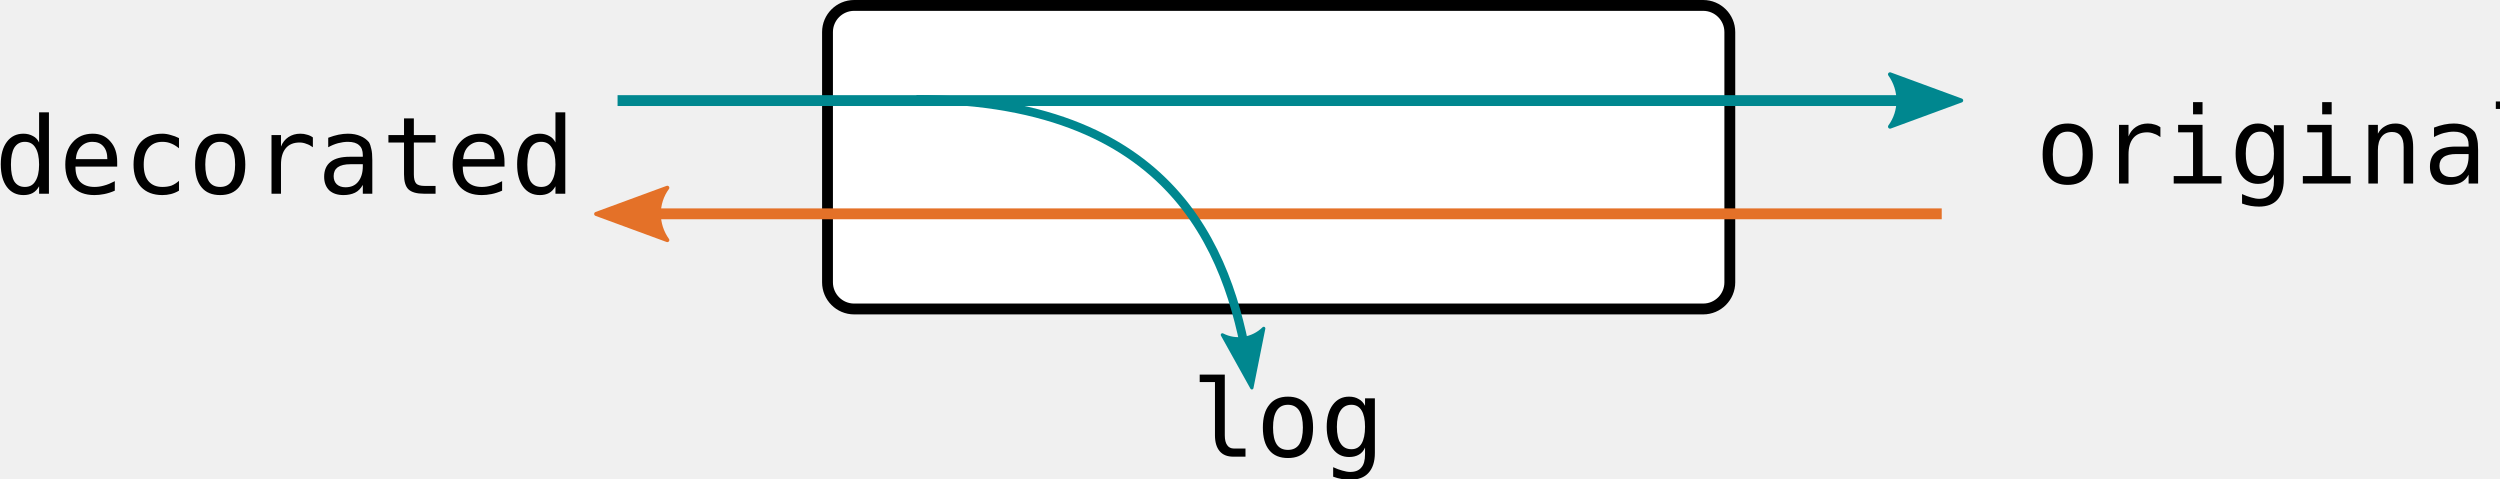
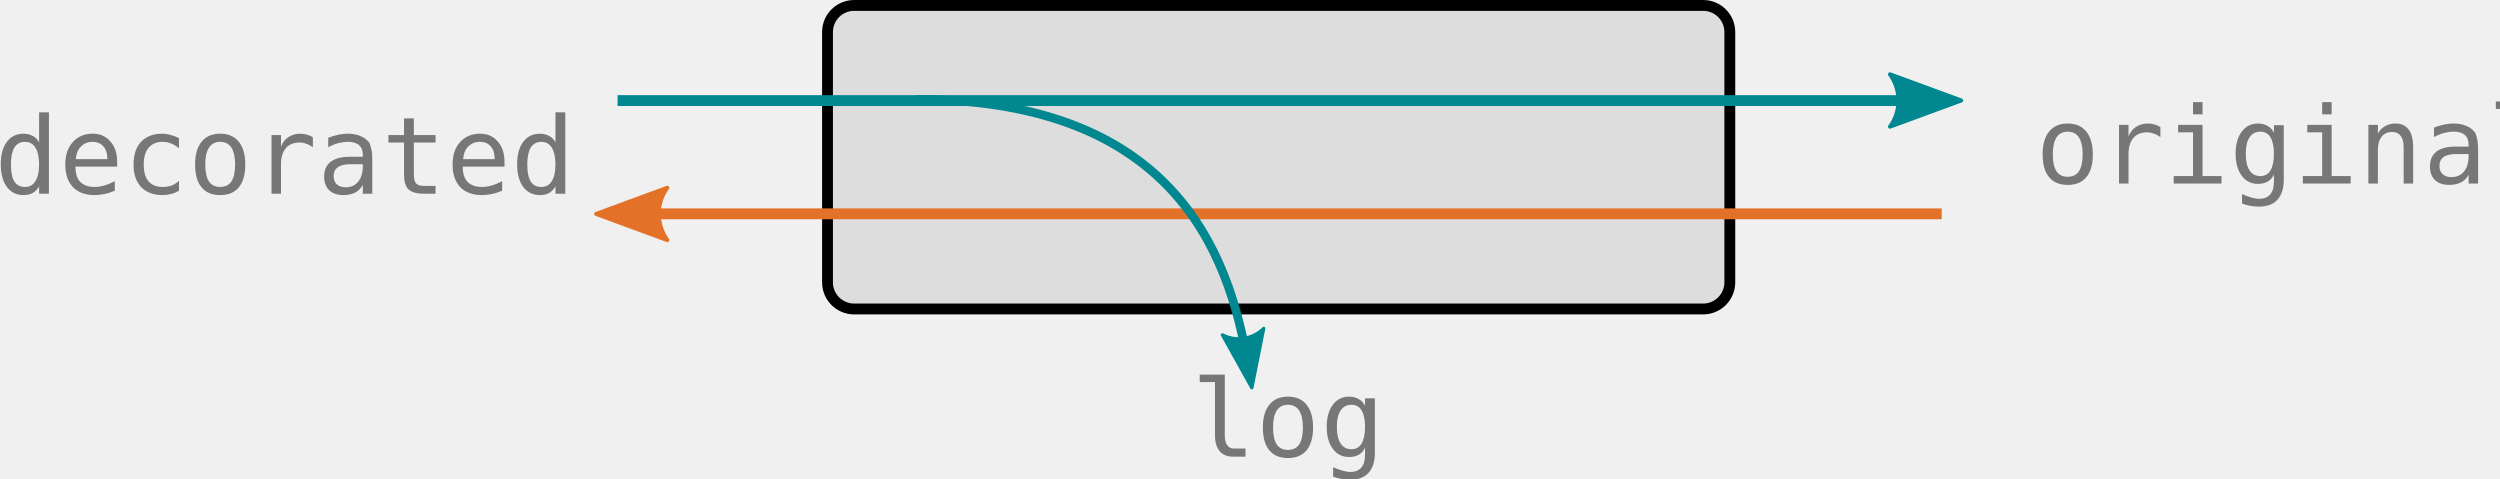
<svg xmlns="http://www.w3.org/2000/svg" width="435.307" height="83.337" viewBox="0 0 115.175 22.05">
  <defs>
    <marker orient="auto" refY="0" refX="0" id="c" overflow="visible">
      <path d="M-5.231-2.42L1.324-.01-5.23 2.401c1.047-1.423 1.041-3.37 0-4.821z" fill="#00878f" fill-rule="evenodd" stroke="#00878f" stroke-width=".375" stroke-linejoin="round" />
    </marker>
    <marker orient="auto" refY="0" refX="0" id="a" overflow="visible">
      <path d="M-5.231-2.42L1.324-.01-5.23 2.401c1.047-1.423 1.041-3.37 0-4.821z" fill="#00878f" fill-rule="evenodd" stroke="#00878f" stroke-width=".375" stroke-linejoin="round" />
    </marker>
    <marker orient="auto" refY="0" refX="0" id="b" overflow="visible">
      <path d="M-5.231-2.42L1.324-.01-5.23 2.401c1.047-1.423 1.041-3.37 0-4.821z" fill="#e47128" fill-rule="evenodd" stroke="#e47128" stroke-width=".375" stroke-linejoin="round" />
    </marker>
  </defs>
  <g transform="translate(-39.95 -20.829)">
-     <rect width="41.57" height="13.985" x="78.073" y="21.079" rx="1.228" ry="1.228" fill="#fff" stroke="#000" stroke-width=".5" />
+     <rect width="41.57" height="13.985" x="78.073" y="21.079" rx="1.228" ry="1.228" fill="#ddd" stroke="#000" stroke-width=".5" />
    <g fill="none" stroke-width=".5">
      <path d="M69.4 25.463h61.238" stroke="#00878f" marker-end="url(#a)" transform="translate(-.999)" />
      <path d="M130.405 30.68H69.076" stroke="#e47128" marker-end="url(#b)" transform="translate(-.999)" />
    </g>
-     <text style="line-height:125%;-inkscape-font-specification:Consolas" x="39.688" y="29.753" font-weight="400" font-size="8.467" font-family="Consolas" letter-spacing="0" word-spacing="0" stroke-width=".265">
+     <text style="line-height:125%;-inkscape-font-specification:Consolas;fill:#777" x="39.688" y="29.753" font-weight="400" font-size="8.467" font-family="Consolas" letter-spacing="0" word-spacing="0" stroke-width=".265">
      <tspan x="39.688" y="29.753" font-size="4.939">decorated</tspan>
    </text>
-     <text style="line-height:125%;-inkscape-font-specification:Consolas" x="133.728" y="29.283" font-weight="400" font-size="8.467" font-family="Consolas" letter-spacing="0" word-spacing="0" stroke-width=".265">
+     <text style="line-height:125%;-inkscape-font-specification:Consolas;fill:#777" x="133.728" y="29.283" font-weight="400" font-size="8.467" font-family="Consolas" letter-spacing="0" word-spacing="0" stroke-width=".265">
      <tspan x="133.728" y="29.283" font-size="4.939">original</tspan>
    </text>
  </g>
-   <text y="128.607" x="100.101" style="line-height:125%;-inkscape-font-specification:Consolas" font-weight="400" font-size="8.467" font-family="Consolas" letter-spacing="0" word-spacing="0" stroke-width=".265" transform="translate(-45.222 -107.57)">
+   <text y="128.607" x="100.101" style="line-height:125%;-inkscape-font-specification:Consolas;fill:#777" font-weight="400" font-size="8.467" font-family="Consolas" letter-spacing="0" word-spacing="0" stroke-width=".265" transform="translate(-45.222 -107.57)">
    <tspan y="128.607" x="100.101" font-size="4.939">log</tspan>
  </text>
  <path d="M87.442 112.147c12.353.036 14.565 7.643 15.367 12.769" fill="none" stroke="#00878f" stroke-width=".4" marker-end="url(#c)" transform="translate(-45.222 -107.57)" />
</svg>
